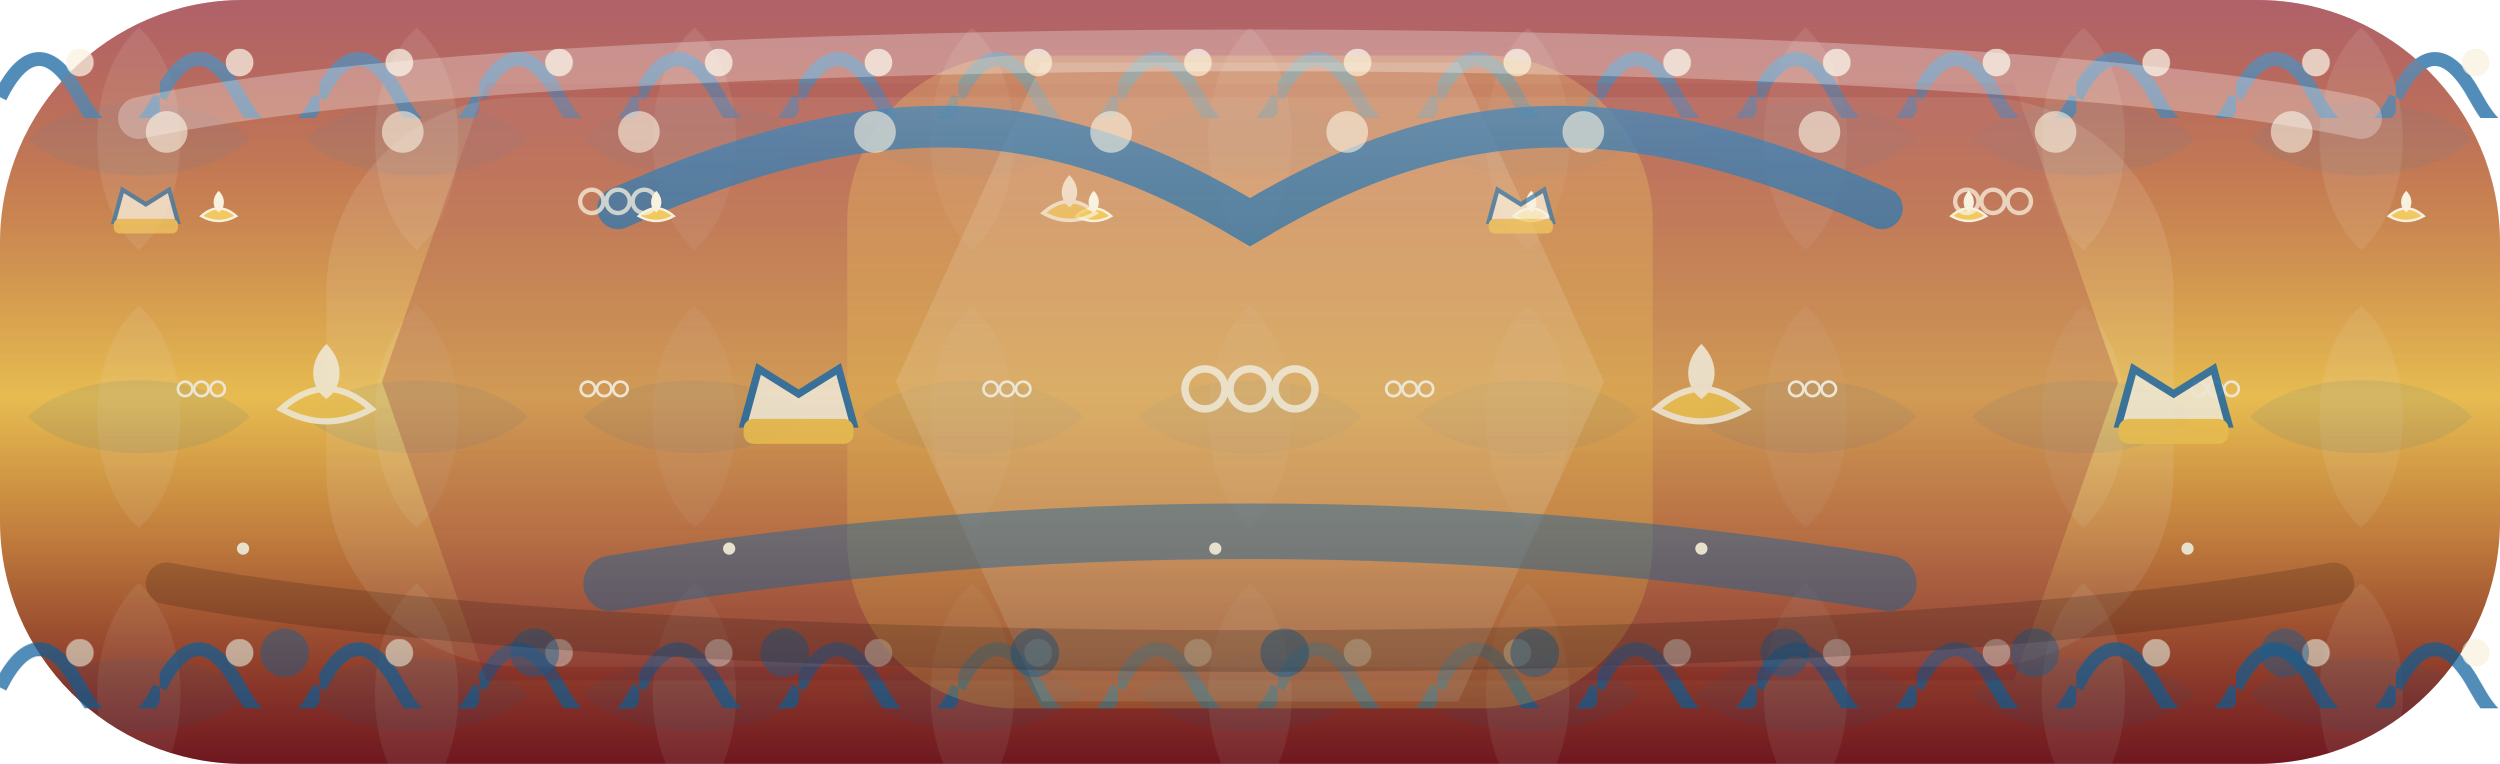
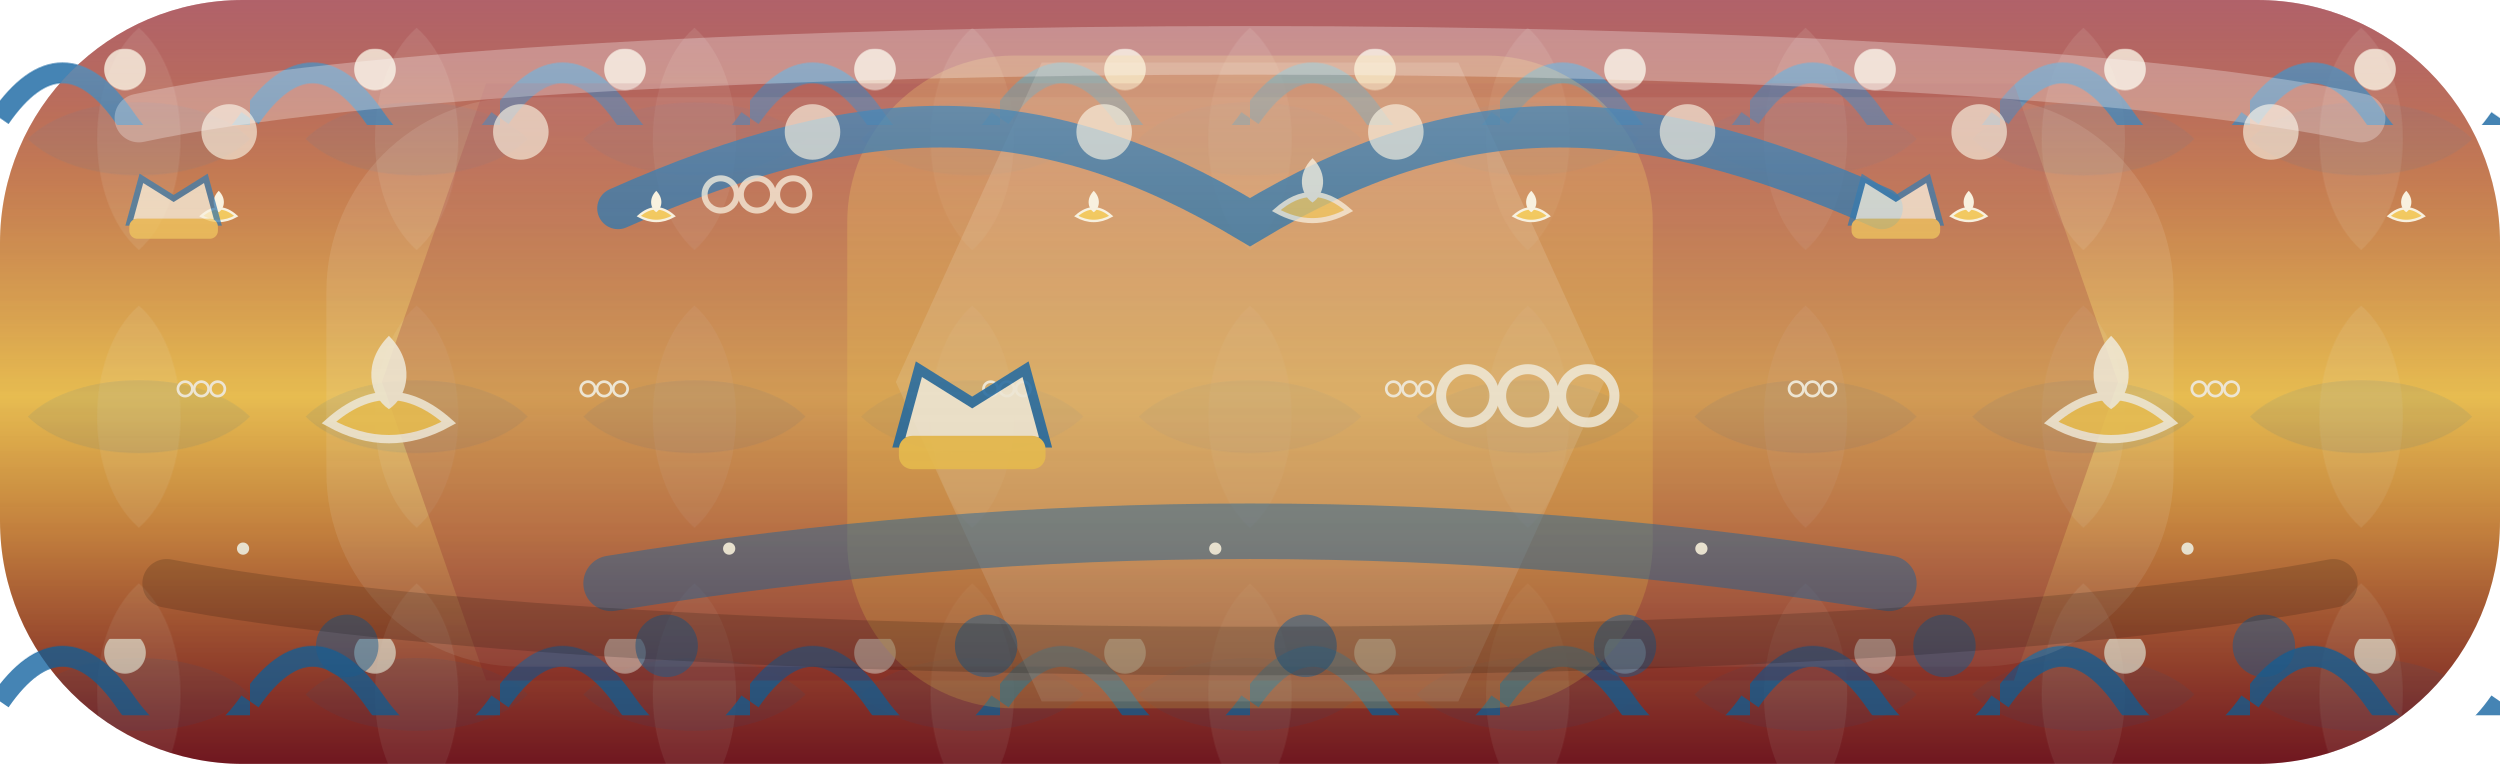
<svg xmlns="http://www.w3.org/2000/svg" width="720" height="220" viewBox="0 0 720 220">
  <defs>
    <linearGradient id="bg" x1="0" y1="0" x2="0" y2="1">
      <stop offset="0%" stop-color="#8f1e29" />
      <stop offset="52%" stop-color="#f3c44f" />
      <stop offset="100%" stop-color="#8f1e29" />
    </linearGradient>
    <linearGradient id="satin" x1="0" y1="0" x2="0" y2="1">
      <stop offset="0%" stop-color="rgba(255,255,255,0.30)" />
      <stop offset="24%" stop-color="rgba(255,255,255,0.12)" />
      <stop offset="70%" stop-color="rgba(0,0,0,0.06)" />
      <stop offset="100%" stop-color="rgba(0,0,0,0.22)" />
    </linearGradient>
    <pattern id="brocade-diwali3" width="80" height="80" patternUnits="userSpaceOnUse">
      <path d="M 40 8 C 56 22, 56 58, 40 72 C 24 58, 24 22, 40 8 Z" fill="#f9f1dd" opacity="0.10" />
      <path d="M 8 40 C 22 26, 58 26, 72 40 C 58 54, 22 54, 8 40 Z" fill="#1f6ba5" opacity="0.10" />
    </pattern>
-     <pattern id="trim-diwali3" width="46" height="34" patternUnits="userSpaceOnUse">
-       <path d="M 0 28 Q 11 6 23 28 T 46 28" stroke="#1f6ba5" stroke-width="4" fill="none" opacity="0.85" />
-       <circle cx="23" cy="18" r="4" fill="#f9f1dd" opacity="0.8" />
+     <pattern id="trim-diwali3" width="72" height="42" patternUnits="userSpaceOnUse">
+       <path d="M 0 34 Q 18 8 36 34 T 72 34" stroke="#1f6ba5" stroke-width="6" fill="none" opacity="0.92" />
+       <circle cx="36" cy="20" r="6" fill="#f9f1dd" opacity="0.86" />
    </pattern>
  </defs>
  <rect width="720" height="220" rx="70" fill="url(#bg)" />
  <rect x="0" y="0" width="720" height="220" rx="70" fill="url(#brocade-diwali3)" />
  <rect x="0" y="14" width="720" height="22" fill="url(#trim-diwali3)" opacity="0.90" />
  <rect x="0" y="184" width="720" height="22" fill="url(#trim-diwali3)" opacity="0.90" />
  <rect x="94" y="28" width="532" height="164" rx="56" fill="#f9f1dd" opacity="0.12" />
  <path d="M 140 24 L 580 24 L 610 110 L 580 196 L 140 196 L 110 110 Z" fill="#8f1e29" opacity="0.24" />
  <rect x="244" y="16" width="232" height="188" rx="48" fill="#f3c44f" opacity="0.28" />
  <path d="M 300 18 L 420 18 L 462 110 L 420 202 L 300 202 L 258 110 Z" fill="#f9f1dd" opacity="0.16" />
  <path d="M 178 60 C 250 28, 300 28, 360 64 C 420 28, 470 28, 542 60" stroke="#1f6ba5" stroke-width="12" fill="none" stroke-linecap="round" opacity="0.78" />
  <path d="M 176 168 Q 360 138 544 168" stroke="#1f6ba5" stroke-width="16" fill="none" stroke-linecap="round" opacity="0.48" />
  <g transform="translate(63 60)">
    <path d="M -5.04 2.24 Q 0 -2.24 5.04 2.24 Q 0 5.04 -5.04 2.24 Z" fill="#f3c44f" stroke="#f9f1dd" stroke-width="0.7" />
    <path d="M 0 -5.04 C 2.24 -2.8, 1.68 0, 0 1.12 C -1.68 0, -2.24 -2.8, 0 -5.04 Z" fill="#f9f1dd" />
  </g>
  <g transform="translate(189 60)">
    <path d="M -5.04 2.24 Q 0 -2.24 5.04 2.24 Q 0 5.04 -5.04 2.24 Z" fill="#f3c44f" stroke="#f9f1dd" stroke-width="0.7" />
    <path d="M 0 -5.04 C 2.24 -2.8, 1.68 0, 0 1.12 C -1.68 0, -2.24 -2.8, 0 -5.04 Z" fill="#f9f1dd" />
  </g>
  <g transform="translate(315 60)">
    <path d="M -5.04 2.24 Q 0 -2.24 5.04 2.24 Q 0 5.04 -5.04 2.24 Z" fill="#f3c44f" stroke="#f9f1dd" stroke-width="0.7" />
    <path d="M 0 -5.04 C 2.24 -2.8, 1.68 0, 0 1.12 C -1.68 0, -2.24 -2.8, 0 -5.04 Z" fill="#f9f1dd" />
  </g>
  <g transform="translate(441 60)">
    <path d="M -5.04 2.24 Q 0 -2.24 5.04 2.24 Q 0 5.04 -5.04 2.24 Z" fill="#f3c44f" stroke="#f9f1dd" stroke-width="0.7" />
    <path d="M 0 -5.04 C 2.24 -2.8, 1.68 0, 0 1.12 C -1.68 0, -2.24 -2.8, 0 -5.04 Z" fill="#f9f1dd" />
  </g>
  <g transform="translate(567 60)">
    <path d="M -5.04 2.24 Q 0 -2.24 5.04 2.24 Q 0 5.04 -5.04 2.24 Z" fill="#f3c44f" stroke="#f9f1dd" stroke-width="0.7" />
    <path d="M 0 -5.04 C 2.24 -2.8, 1.68 0, 0 1.12 C -1.68 0, -2.24 -2.8, 0 -5.04 Z" fill="#f9f1dd" />
  </g>
  <g transform="translate(693 60)">
    <path d="M -5.04 2.24 Q 0 -2.24 5.04 2.24 Q 0 5.04 -5.04 2.24 Z" fill="#f3c44f" stroke="#f9f1dd" stroke-width="0.7" />
    <path d="M 0 -5.04 C 2.24 -2.8, 1.68 0, 0 1.12 C -1.68 0, -2.24 -2.8, 0 -5.04 Z" fill="#f9f1dd" />
  </g>
  <g transform="translate(58 112)">
    <circle cx="-4.68" cy="0" r="2.08" fill="none" stroke="#f9f1dd" stroke-width="0.78" />
    <circle cx="0" cy="0" r="2.08" fill="none" stroke="#f9f1dd" stroke-width="0.78" />
    <circle cx="4.68" cy="0" r="2.08" fill="none" stroke="#f9f1dd" stroke-width="0.78" />
  </g>
  <g transform="translate(174 112)">
    <circle cx="-4.68" cy="0" r="2.08" fill="none" stroke="#f9f1dd" stroke-width="0.78" />
    <circle cx="0" cy="0" r="2.08" fill="none" stroke="#f9f1dd" stroke-width="0.78" />
    <circle cx="4.68" cy="0" r="2.08" fill="none" stroke="#f9f1dd" stroke-width="0.78" />
  </g>
  <g transform="translate(290 112)">
    <circle cx="-4.68" cy="0" r="2.08" fill="none" stroke="#f9f1dd" stroke-width="0.78" />
    <circle cx="0" cy="0" r="2.08" fill="none" stroke="#f9f1dd" stroke-width="0.78" />
    <circle cx="4.68" cy="0" r="2.08" fill="none" stroke="#f9f1dd" stroke-width="0.78" />
  </g>
  <g transform="translate(406 112)">
    <circle cx="-4.68" cy="0" r="2.08" fill="none" stroke="#f9f1dd" stroke-width="0.78" />
    <circle cx="0" cy="0" r="2.08" fill="none" stroke="#f9f1dd" stroke-width="0.78" />
    <circle cx="4.68" cy="0" r="2.08" fill="none" stroke="#f9f1dd" stroke-width="0.78" />
  </g>
  <g transform="translate(522 112)">
    <circle cx="-4.68" cy="0" r="2.08" fill="none" stroke="#f9f1dd" stroke-width="0.78" />
    <circle cx="0" cy="0" r="2.08" fill="none" stroke="#f9f1dd" stroke-width="0.78" />
    <circle cx="4.68" cy="0" r="2.08" fill="none" stroke="#f9f1dd" stroke-width="0.78" />
  </g>
  <g transform="translate(638 112)">
    <circle cx="-4.68" cy="0" r="2.08" fill="none" stroke="#f9f1dd" stroke-width="0.78" />
    <circle cx="0" cy="0" r="2.08" fill="none" stroke="#f9f1dd" stroke-width="0.78" />
    <circle cx="4.68" cy="0" r="2.08" fill="none" stroke="#f9f1dd" stroke-width="0.78" />
  </g>
  <circle cx="70" cy="158" r="1.76" fill="#f9f1dd" />
  <circle cx="210" cy="158" r="1.76" fill="#f9f1dd" />
  <circle cx="350" cy="158" r="1.76" fill="#f9f1dd" />
  <circle cx="490" cy="158" r="1.76" fill="#f9f1dd" />
  <circle cx="630" cy="158" r="1.76" fill="#f9f1dd" />
  <g opacity="0.74">
-     <g transform="translate(42 58)">
-       <path d="M -9.24 5.88 L -6.72 -3.36 L 0 0.84 L 6.72 -3.36 L 9.24 5.88 Z" fill="#f9f1dd" stroke="#1f6ba5" stroke-width="1.26" />
-       <rect x="-9.24" y="5.04" width="18.48" height="4.2" rx="1.68" fill="#f3c44f" />
+     <g transform="translate(50 56)">
+       <path d="M -12.76 8.12 L -9.28 -4.64 L 0 1.16 L 9.28 -4.64 L 12.76 8.12 Z" fill="#f9f1dd" stroke="#1f6ba5" stroke-width="1.74" />
+       <rect x="-12.76" y="6.96" width="25.52" height="5.8" rx="2.32" fill="#f3c44f" />
    </g>
-     <g transform="translate(178 58)">
-       <circle cx="-7.56" cy="0" r="3.36" fill="none" stroke="#f9f1dd" stroke-width="1.26" />
-       <circle cx="0" cy="0" r="3.36" fill="none" stroke="#f9f1dd" stroke-width="1.26" />
-       <circle cx="7.56" cy="0" r="3.36" fill="none" stroke="#f9f1dd" stroke-width="1.26" />
+     <g transform="translate(218 56)">
+       <circle cx="-10.44" cy="0" r="4.64" fill="none" stroke="#f9f1dd" stroke-width="1.74" />
+       <circle cx="0" cy="0" r="4.64" fill="none" stroke="#f9f1dd" stroke-width="1.74" />
+       <circle cx="10.44" cy="0" r="4.64" fill="none" stroke="#f9f1dd" stroke-width="1.74" />
    </g>
-     <g transform="translate(308 58)">
-       <path d="M -7.56 3.36 Q 0 -3.36 7.56 3.36 Q 0 7.56 -7.56 3.36 Z" fill="#f3c44f" stroke="#f9f1dd" stroke-width="1.05" />
-       <path d="M 0 -7.56 C 3.36 -4.2, 2.52 0, 0 1.68 C -2.52 0, -3.36 -4.2, 0 -7.56 Z" fill="#f9f1dd" />
+     <g transform="translate(378 56)">
+       <path d="M -10.44 4.64 Q 0 -4.64 10.44 4.64 Q 0 10.44 -10.44 4.64 Z" fill="#f3c44f" stroke="#f9f1dd" stroke-width="1.45" />
+       <path d="M 0 -10.44 C 4.64 -5.8, 3.48 0, 0 2.32 C -3.48 0, -4.64 -5.8, 0 -10.44 Z" fill="#f9f1dd" />
    </g>
-     <g transform="translate(438 58)">
-       <path d="M -9.24 5.88 L -6.72 -3.36 L 0 0.84 L 6.72 -3.36 L 9.24 5.88 Z" fill="#f9f1dd" stroke="#1f6ba5" stroke-width="1.26" />
-       <rect x="-9.24" y="5.04" width="18.48" height="4.2" rx="1.68" fill="#f3c44f" />
-     </g>
-     <g transform="translate(574 58)">
-       <circle cx="-7.56" cy="0" r="3.36" fill="none" stroke="#f9f1dd" stroke-width="1.26" />
-       <circle cx="0" cy="0" r="3.36" fill="none" stroke="#f9f1dd" stroke-width="1.26" />
-       <circle cx="7.56" cy="0" r="3.36" fill="none" stroke="#f9f1dd" stroke-width="1.26" />
+     <g transform="translate(546 56)">
+       <path d="M -12.76 8.12 L -9.28 -4.64 L 0 1.16 L 9.28 -4.64 L 12.76 8.12 Z" fill="#f9f1dd" stroke="#1f6ba5" stroke-width="1.74" />
+       <rect x="-12.76" y="6.96" width="25.52" height="5.8" rx="2.32" fill="#f3c44f" />
    </g>
  </g>
  <g opacity="0.88">
-     <g transform="translate(94 112)">
-       <path d="M -12.96 5.76 Q 0 -5.76 12.96 5.76 Q 0 12.96 -12.96 5.76 Z" fill="#f3c44f" stroke="#f9f1dd" stroke-width="1.8" />
-       <path d="M 0 -12.96 C 5.76 -7.2, 4.32 0, 0 2.88 C -4.32 0, -5.76 -7.2, 0 -12.96 Z" fill="#f9f1dd" />
+     <g transform="translate(112 114)">
+       <path d="M -17.28 7.68 Q 0 -7.68 17.28 7.68 Q 0 17.28 -17.28 7.68 Z" fill="#f3c44f" stroke="#f9f1dd" stroke-width="2.4" />
+       <path d="M 0 -17.28 C 7.68 -9.6, 5.76 0, 0 3.84 C -5.76 0, -7.68 -9.6, 0 -17.28 Z" fill="#f9f1dd" />
    </g>
-     <g transform="translate(230 112)">
-       <path d="M -15.84 10.08 L -11.52 -5.76 L 0 1.44 L 11.52 -5.76 L 15.84 10.08 Z" fill="#f9f1dd" stroke="#1f6ba5" stroke-width="2.16" />
-       <rect x="-15.84" y="8.64" width="31.68" height="7.2" rx="2.88" fill="#f3c44f" />
+     <g transform="translate(280 114)">
+       <path d="M -21.12 13.44 L -15.36 -7.68 L 0 1.92 L 15.36 -7.68 L 21.12 13.44 Z" fill="#f9f1dd" stroke="#1f6ba5" stroke-width="2.88" />
+       <rect x="-21.12" y="11.52" width="42.24" height="9.6" rx="3.84" fill="#f3c44f" />
    </g>
-     <g transform="translate(360 112)">
-       <circle cx="-12.96" cy="0" r="5.76" fill="none" stroke="#f9f1dd" stroke-width="2.16" />
-       <circle cx="0" cy="0" r="5.76" fill="none" stroke="#f9f1dd" stroke-width="2.16" />
-       <circle cx="12.96" cy="0" r="5.76" fill="none" stroke="#f9f1dd" stroke-width="2.16" />
+     <g transform="translate(440 114)">
+       <circle cx="-17.28" cy="0" r="7.68" fill="none" stroke="#f9f1dd" stroke-width="2.88" />
+       <circle cx="0" cy="0" r="7.68" fill="none" stroke="#f9f1dd" stroke-width="2.88" />
+       <circle cx="17.28" cy="0" r="7.68" fill="none" stroke="#f9f1dd" stroke-width="2.88" />
    </g>
-     <g transform="translate(490 112)">
-       <path d="M -12.96 5.76 Q 0 -5.76 12.96 5.76 Q 0 12.96 -12.96 5.76 Z" fill="#f3c44f" stroke="#f9f1dd" stroke-width="1.8" />
-       <path d="M 0 -12.96 C 5.76 -7.2, 4.32 0, 0 2.88 C -4.32 0, -5.76 -7.2, 0 -12.96 Z" fill="#f9f1dd" />
-     </g>
-     <g transform="translate(626 112)">
-       <path d="M -15.84 10.08 L -11.52 -5.76 L 0 1.44 L 11.52 -5.76 L 15.84 10.08 Z" fill="#f9f1dd" stroke="#1f6ba5" stroke-width="2.16" />
-       <rect x="-15.84" y="8.64" width="31.68" height="7.2" rx="2.88" fill="#f3c44f" />
+     <g transform="translate(608 114)">
+       <path d="M -17.28 7.68 Q 0 -7.68 17.28 7.68 Q 0 17.28 -17.28 7.68 Z" fill="#f3c44f" stroke="#f9f1dd" stroke-width="2.4" />
+       <path d="M 0 -17.28 C 7.68 -9.6, 5.76 0, 0 3.84 C -5.76 0, -7.68 -9.6, 0 -17.28 Z" fill="#f9f1dd" />
    </g>
  </g>
  <g opacity="0.82">
-     <circle cx="48" cy="38" r="6" fill="#f9f1dd" opacity="0.72" />
-     <circle cx="116" cy="38" r="6" fill="#f9f1dd" opacity="0.72" />
-     <circle cx="184" cy="38" r="6" fill="#f9f1dd" opacity="0.72" />
-     <circle cx="252" cy="38" r="6" fill="#f9f1dd" opacity="0.72" />
-     <circle cx="320" cy="38" r="6" fill="#f9f1dd" opacity="0.72" />
-     <circle cx="388" cy="38" r="6" fill="#f9f1dd" opacity="0.72" />
-     <circle cx="456" cy="38" r="6" fill="#f9f1dd" opacity="0.72" />
-     <circle cx="524" cy="38" r="6" fill="#f9f1dd" opacity="0.72" />
-     <circle cx="592" cy="38" r="6" fill="#f9f1dd" opacity="0.72" />
-     <circle cx="660" cy="38" r="6" fill="#f9f1dd" opacity="0.72" />
+     <circle cx="66" cy="38" r="8" fill="#f9f1dd" opacity="0.78" />
+     <circle cx="150" cy="38" r="8" fill="#f9f1dd" opacity="0.78" />
+     <circle cx="234" cy="38" r="8" fill="#f9f1dd" opacity="0.78" />
+     <circle cx="318" cy="38" r="8" fill="#f9f1dd" opacity="0.78" />
+     <circle cx="402" cy="38" r="8" fill="#f9f1dd" opacity="0.78" />
+     <circle cx="486" cy="38" r="8" fill="#f9f1dd" opacity="0.78" />
+     <circle cx="570" cy="38" r="8" fill="#f9f1dd" opacity="0.78" />
+     <circle cx="654" cy="38" r="8" fill="#f9f1dd" opacity="0.78" />
  </g>
  <g opacity="0.72">
-     <circle cx="82" cy="188" r="7" fill="#1f6ba5" opacity="0.65" />
-     <circle cx="154" cy="188" r="7" fill="#1f6ba5" opacity="0.65" />
-     <circle cx="226" cy="188" r="7" fill="#1f6ba5" opacity="0.65" />
-     <circle cx="298" cy="188" r="7" fill="#1f6ba5" opacity="0.65" />
-     <circle cx="370" cy="188" r="7" fill="#1f6ba5" opacity="0.65" />
-     <circle cx="442" cy="188" r="7" fill="#1f6ba5" opacity="0.65" />
-     <circle cx="514" cy="188" r="7" fill="#1f6ba5" opacity="0.65" />
-     <circle cx="586" cy="188" r="7" fill="#1f6ba5" opacity="0.65" />
-     <circle cx="658" cy="188" r="7" fill="#1f6ba5" opacity="0.65" />
+     <circle cx="100" cy="186" r="9" fill="#1f6ba5" opacity="0.68" />
+     <circle cx="192" cy="186" r="9" fill="#1f6ba5" opacity="0.68" />
+     <circle cx="284" cy="186" r="9" fill="#1f6ba5" opacity="0.68" />
+     <circle cx="376" cy="186" r="9" fill="#1f6ba5" opacity="0.68" />
+     <circle cx="468" cy="186" r="9" fill="#1f6ba5" opacity="0.68" />
+     <circle cx="560" cy="186" r="9" fill="#1f6ba5" opacity="0.68" />
+     <circle cx="652" cy="186" r="9" fill="#1f6ba5" opacity="0.68" />
  </g>
  <rect x="0" y="0" width="720" height="220" rx="70" fill="url(#satin)" />
-   <path d="M 40 34 C 160 8, 560 8, 680 34" stroke="rgba(255,255,255,0.28)" stroke-width="12" stroke-linecap="round" fill="none" />
-   <path d="M 48 168 C 184 194, 536 194, 672 168" stroke="rgba(0,0,0,0.16)" stroke-width="12" stroke-linecap="round" fill="none" />
+   <path d="M 40 34 C 160 8, 560 8, 680 34" stroke="rgba(255,255,255,0.28)" stroke-width="14" stroke-linecap="round" fill="none" />
+   <path d="M 48 168 C 184 194, 536 194, 672 168" stroke="rgba(0,0,0,0.16)" stroke-width="14" stroke-linecap="round" fill="none" />
</svg>
